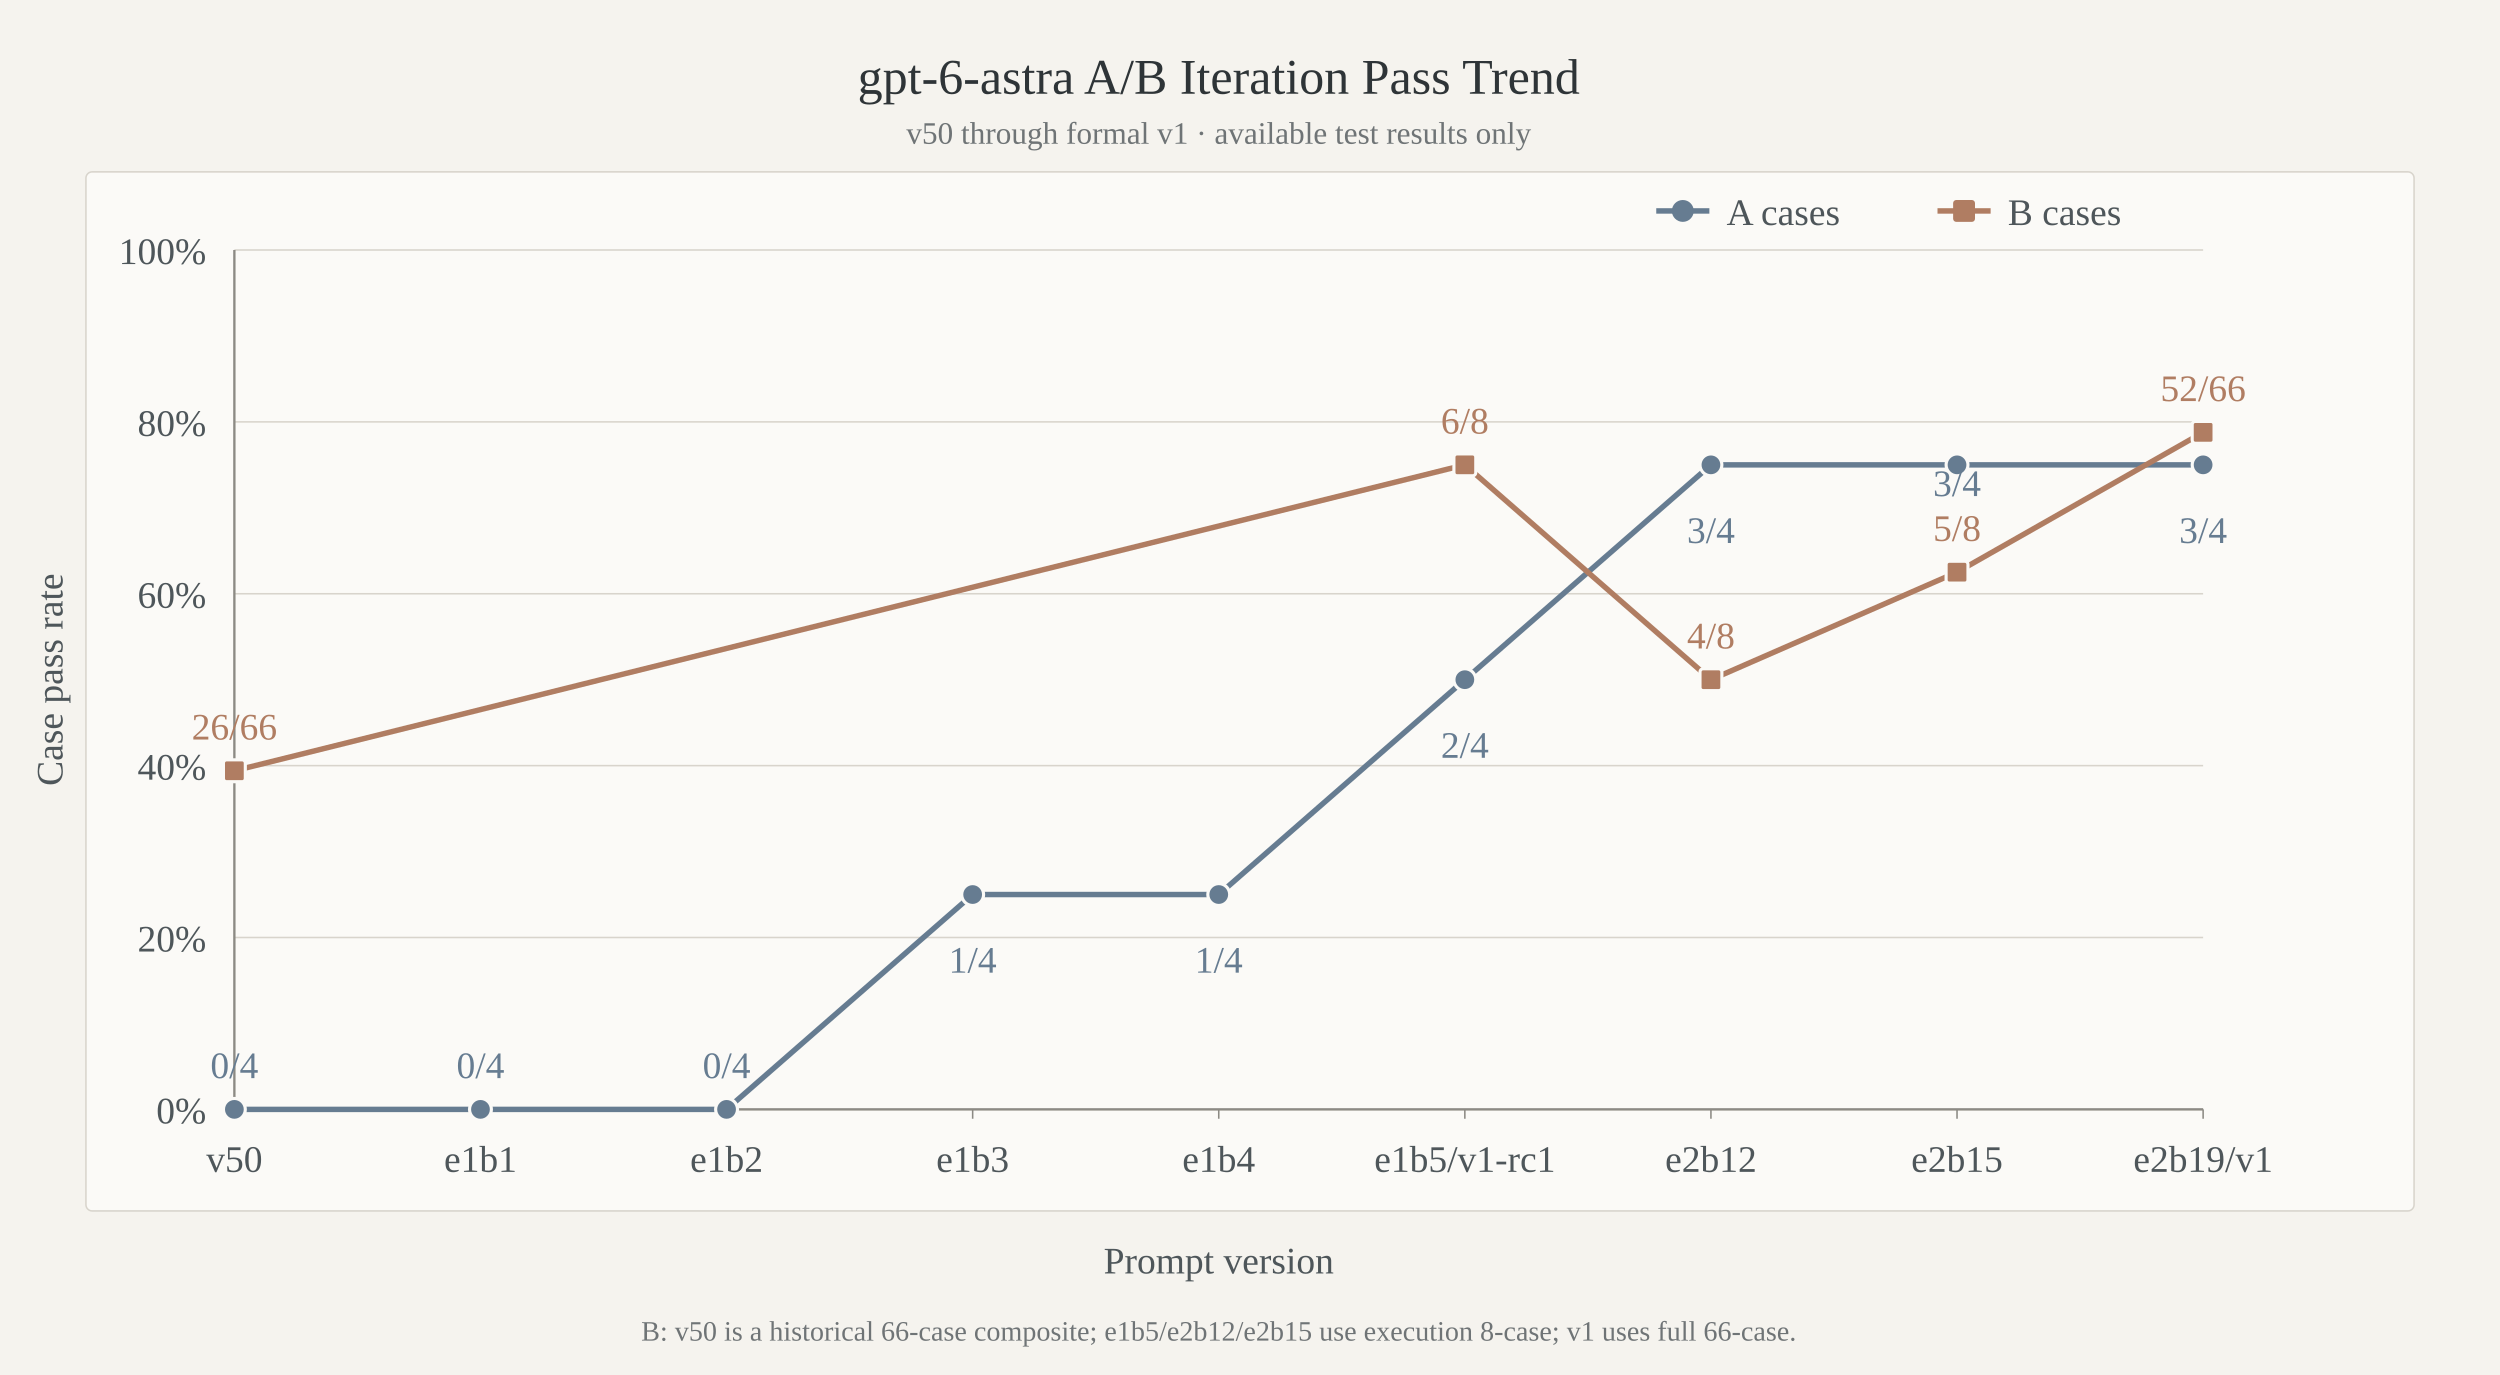
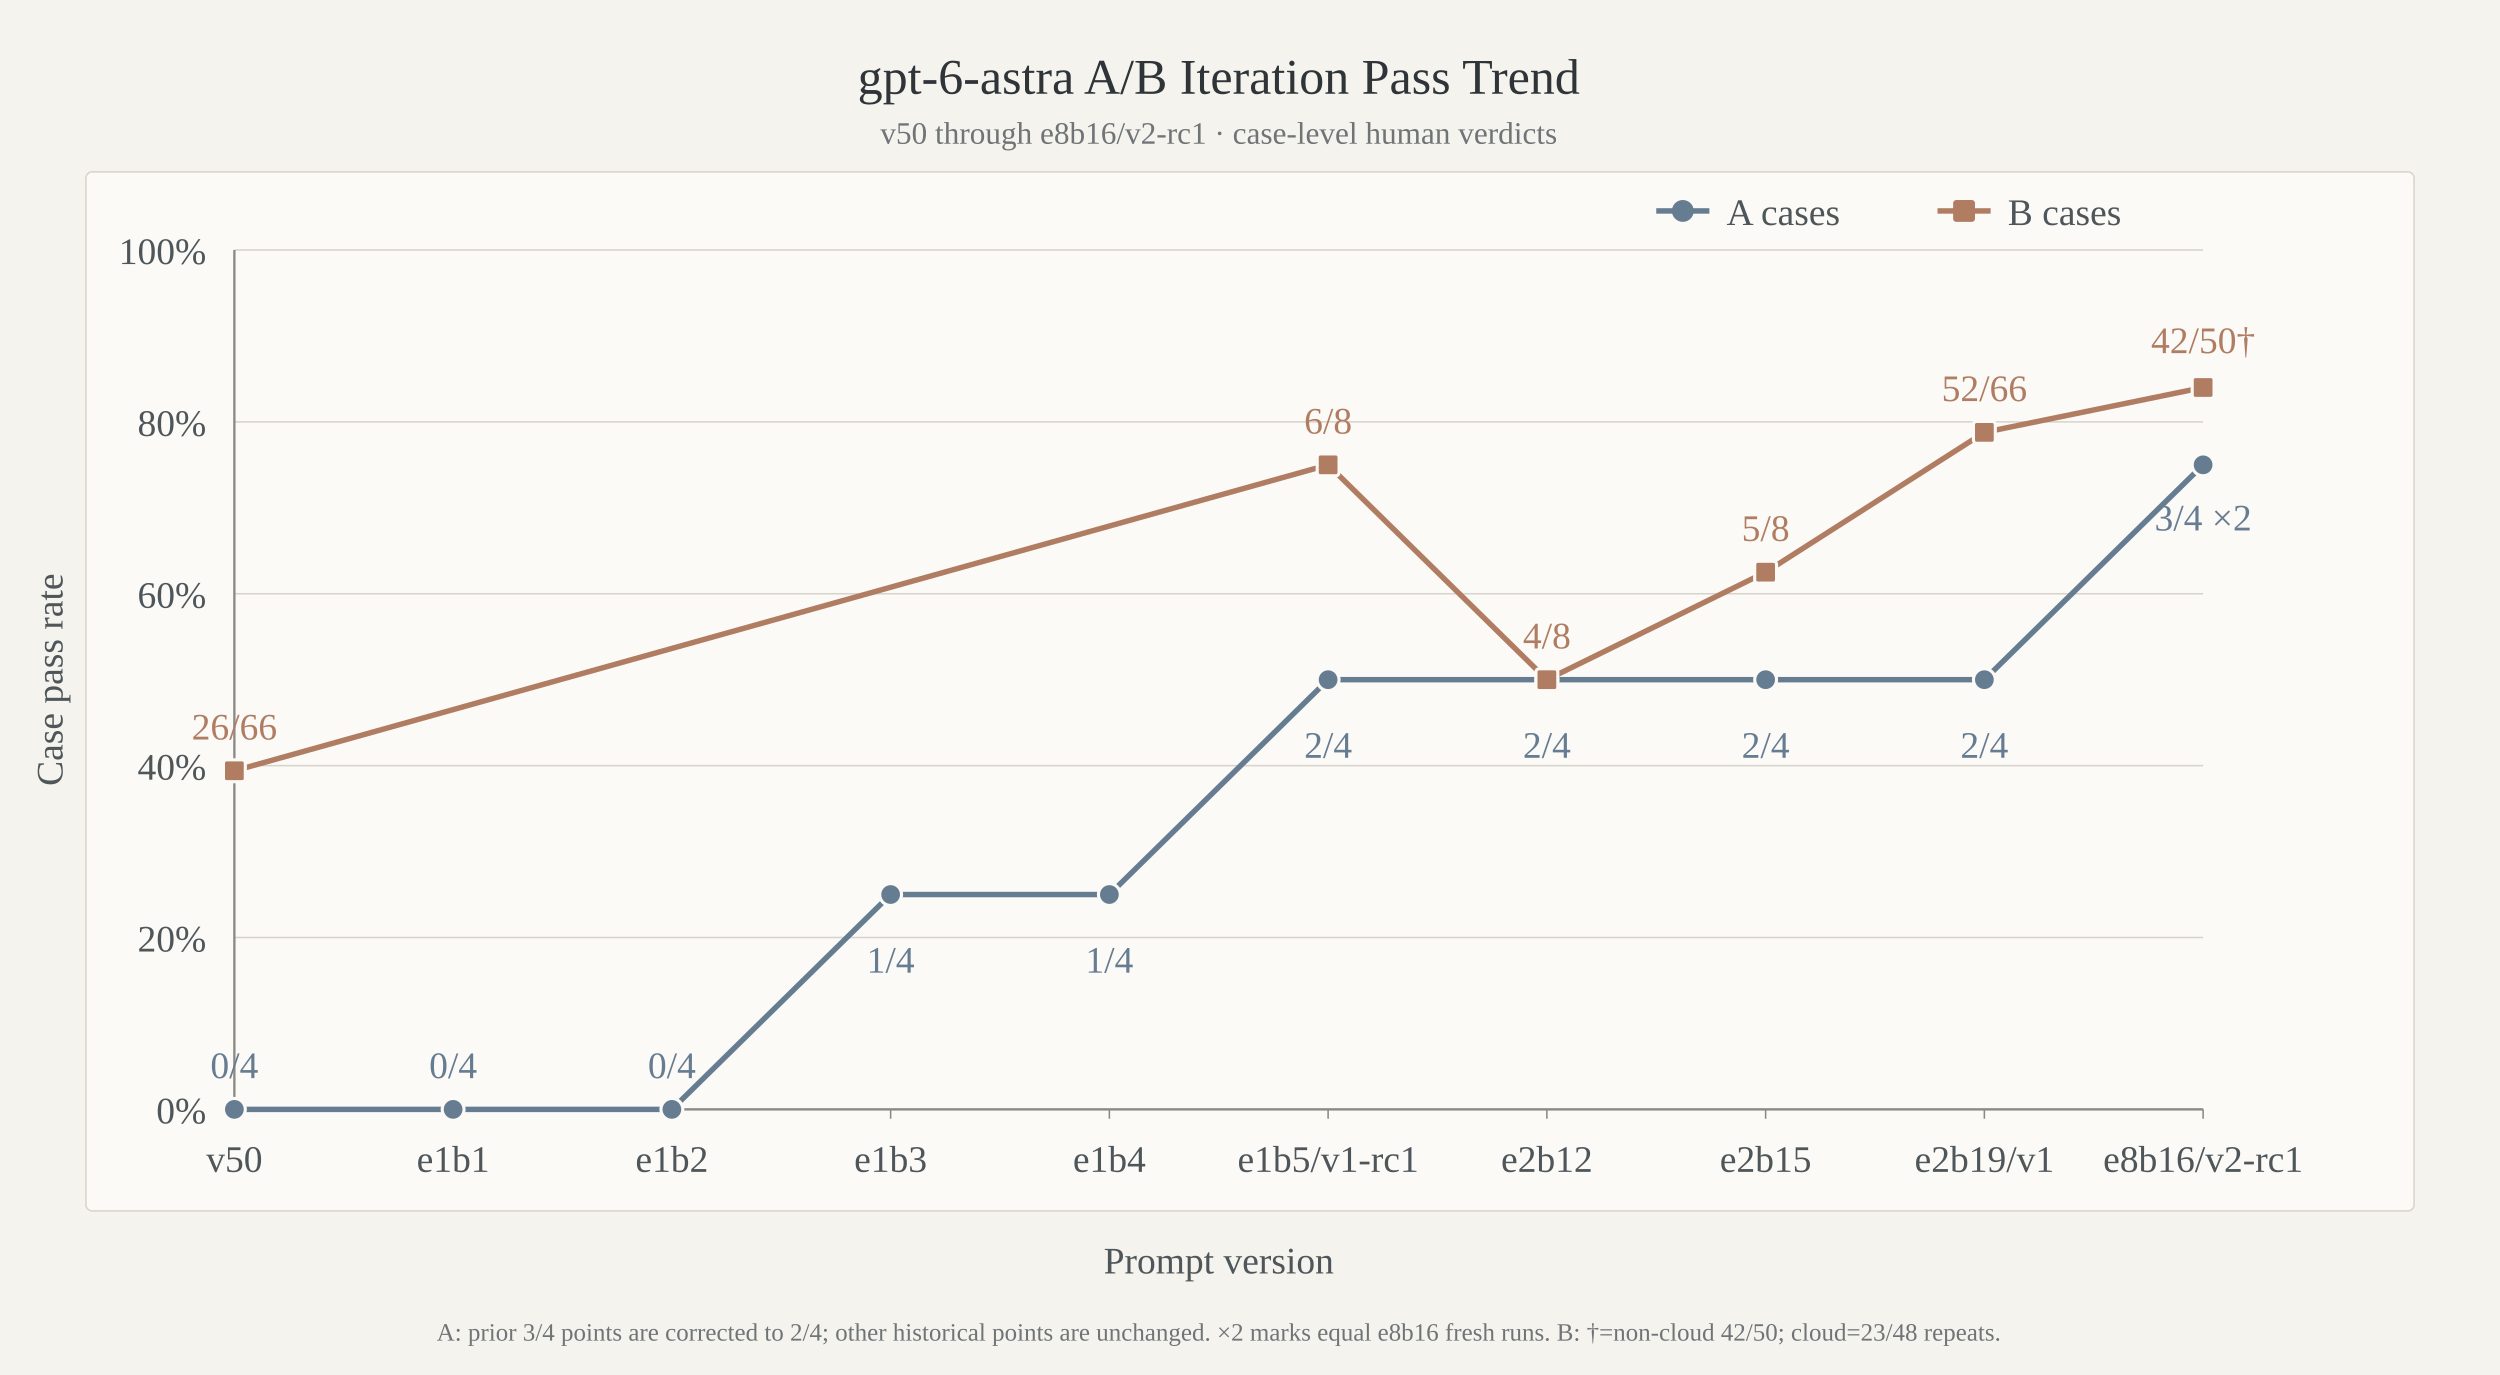
<svg xmlns="http://www.w3.org/2000/svg" width="1600" height="880" viewBox="0 0 1600 880" role="img" aria-labelledby="title desc">
  <rect width="1600" height="880" fill="#F5F3EE" />
  <rect x="55" y="110" width="1490" height="665" rx="4" fill="#FBFAF7" stroke="#D8D4CC" />
  <g font-family="Charter,Georgia,Times New Roman,STSong,Songti SC,Noto Serif CJK SC,serif">
    <text x="780" y="60" text-anchor="middle" font-size="32" font-weight="500" fill="#2E3437">gpt-6-astra A/B Iteration Pass Trend</text>
-     <text x="780" y="92" text-anchor="middle" font-size="20" fill="#6F7476">v50 through formal v1 · available test results only</text>
+     <text x="780" y="92" text-anchor="middle" font-size="20" fill="#6F7476">v50 through e8b16/v2-rc1 · case-level human verdicts</text>
    <line x1="150" y1="710.0" x2="1410" y2="710.0" stroke="#D8D4CC" stroke-width="1" />
    <text x="132" y="719.0" text-anchor="end" font-size="24" fill="#4E565A">0%</text>
    <line x1="150" y1="600.0" x2="1410" y2="600.0" stroke="#D8D4CC" stroke-width="1" />
    <text x="132" y="609.0" text-anchor="end" font-size="24" fill="#4E565A">20%</text>
    <line x1="150" y1="490.0" x2="1410" y2="490.0" stroke="#D8D4CC" stroke-width="1" />
    <text x="132" y="499.0" text-anchor="end" font-size="24" fill="#4E565A">40%</text>
    <line x1="150" y1="380.0" x2="1410" y2="380.0" stroke="#D8D4CC" stroke-width="1" />
    <text x="132" y="389.0" text-anchor="end" font-size="24" fill="#4E565A">60%</text>
    <line x1="150" y1="270.0" x2="1410" y2="270.0" stroke="#D8D4CC" stroke-width="1" />
    <text x="132" y="279.0" text-anchor="end" font-size="24" fill="#4E565A">80%</text>
    <line x1="150" y1="160.0" x2="1410" y2="160.0" stroke="#D8D4CC" stroke-width="1" />
    <text x="132" y="169.0" text-anchor="end" font-size="24" fill="#4E565A">100%</text>
    <line x1="150" y1="160" x2="150" y2="710" stroke="#8C8A84" stroke-width="1.5" />
    <line x1="150" y1="710" x2="1410" y2="710" stroke="#8C8A84" stroke-width="1.5" />
    <line x1="150.0" y1="710" x2="150.0" y2="716" stroke="#8C8A84" />
    <text x="150.0" y="750" text-anchor="middle" font-size="24" fill="#4E565A">v50</text>
-     <line x1="307.5" y1="710" x2="307.5" y2="716" stroke="#8C8A84" />
-     <text x="307.5" y="750" text-anchor="middle" font-size="24" fill="#4E565A">e1b1</text>
-     <line x1="465.0" y1="710" x2="465.0" y2="716" stroke="#8C8A84" />
-     <text x="465.0" y="750" text-anchor="middle" font-size="24" fill="#4E565A">e1b2</text>
-     <line x1="622.5" y1="710" x2="622.5" y2="716" stroke="#8C8A84" />
-     <text x="622.5" y="750" text-anchor="middle" font-size="24" fill="#4E565A">e1b3</text>
-     <line x1="780.0" y1="710" x2="780.0" y2="716" stroke="#8C8A84" />
-     <text x="780.0" y="750" text-anchor="middle" font-size="24" fill="#4E565A">e1b4</text>
-     <line x1="937.5" y1="710" x2="937.5" y2="716" stroke="#8C8A84" />
-     <text x="937.5" y="750" text-anchor="middle" font-size="24" fill="#4E565A">e1b5/v1-rc1</text>
-     <line x1="1095.0" y1="710" x2="1095.0" y2="716" stroke="#8C8A84" />
-     <text x="1095.0" y="750" text-anchor="middle" font-size="24" fill="#4E565A">e2b12</text>
-     <line x1="1252.5" y1="710" x2="1252.5" y2="716" stroke="#8C8A84" />
-     <text x="1252.5" y="750" text-anchor="middle" font-size="24" fill="#4E565A">e2b15</text>
+     <line x1="290.0" y1="710" x2="290.0" y2="716" stroke="#8C8A84" />
+     <text x="290.0" y="750" text-anchor="middle" font-size="24" fill="#4E565A">e1b1</text>
+     <line x1="430.0" y1="710" x2="430.0" y2="716" stroke="#8C8A84" />
+     <text x="430.0" y="750" text-anchor="middle" font-size="24" fill="#4E565A">e1b2</text>
+     <line x1="570.0" y1="710" x2="570.0" y2="716" stroke="#8C8A84" />
+     <text x="570.0" y="750" text-anchor="middle" font-size="24" fill="#4E565A">e1b3</text>
+     <line x1="710.0" y1="710" x2="710.0" y2="716" stroke="#8C8A84" />
+     <text x="710.0" y="750" text-anchor="middle" font-size="24" fill="#4E565A">e1b4</text>
+     <line x1="850.0" y1="710" x2="850.0" y2="716" stroke="#8C8A84" />
+     <text x="850.0" y="750" text-anchor="middle" font-size="24" fill="#4E565A">e1b5/v1-rc1</text>
+     <line x1="990.0" y1="710" x2="990.0" y2="716" stroke="#8C8A84" />
+     <text x="990.0" y="750" text-anchor="middle" font-size="24" fill="#4E565A">e2b12</text>
+     <line x1="1130.0" y1="710" x2="1130.0" y2="716" stroke="#8C8A84" />
+     <text x="1130.0" y="750" text-anchor="middle" font-size="24" fill="#4E565A">e2b15</text>
+     <line x1="1270.0" y1="710" x2="1270.0" y2="716" stroke="#8C8A84" />
+     <text x="1270.0" y="750" text-anchor="middle" font-size="24" fill="#4E565A">e2b19/v1</text>
    <line x1="1410.0" y1="710" x2="1410.0" y2="716" stroke="#8C8A84" />
-     <text x="1410.0" y="750" text-anchor="middle" font-size="24" fill="#4E565A">e2b19/v1</text>
+     <text x="1410.0" y="750" text-anchor="middle" font-size="24" fill="#4E565A">e8b16/v2-rc1</text>
    <text x="780.0" y="815" text-anchor="middle" font-size="24" fill="#4E565A">Prompt version</text>
    <text x="40" y="435" transform="rotate(-90 40 435)" text-anchor="middle" font-size="24" fill="#4E565A">Case pass rate</text>
-     <polyline points="150.0,710.0 307.5,710.0 465.0,710.0 622.5,572.5 780.0,572.5 937.5,435.0 1095.0,297.5 1252.5,297.5 1410.0,297.5" fill="none" stroke="#667C91" stroke-width="3.5" stroke-linecap="round" stroke-linejoin="round" />
+     <polyline points="150.0,710.0 290.0,710.0 430.0,710.0 570.0,572.5 710.0,572.5 850.0,435.0 990.0,435.0 1130.0,435.0 1270.0,435.0 1410.0,297.5" fill="none" stroke="#667C91" stroke-width="3.5" stroke-linecap="round" stroke-linejoin="round" />
    <circle cx="150.0" cy="710.0" r="7" fill="#667C91" stroke="#FBFAF7" stroke-width="2" />
    <text x="150.0" y="690.0" text-anchor="middle" font-size="24" font-weight="500" fill="#667C91">0/4</text>
-     <circle cx="307.5" cy="710.0" r="7" fill="#667C91" stroke="#FBFAF7" stroke-width="2" />
-     <text x="307.5" y="690.0" text-anchor="middle" font-size="24" font-weight="500" fill="#667C91">0/4</text>
-     <circle cx="465.0" cy="710.0" r="7" fill="#667C91" stroke="#FBFAF7" stroke-width="2" />
-     <text x="465.0" y="690.0" text-anchor="middle" font-size="24" font-weight="500" fill="#667C91">0/4</text>
-     <circle cx="622.5" cy="572.5" r="7" fill="#667C91" stroke="#FBFAF7" stroke-width="2" />
-     <text x="622.5" y="622.5" text-anchor="middle" font-size="24" font-weight="500" fill="#667C91">1/4</text>
-     <circle cx="780.0" cy="572.5" r="7" fill="#667C91" stroke="#FBFAF7" stroke-width="2" />
-     <text x="780.0" y="622.5" text-anchor="middle" font-size="24" font-weight="500" fill="#667C91">1/4</text>
-     <circle cx="937.5" cy="435.0" r="7" fill="#667C91" stroke="#FBFAF7" stroke-width="2" />
-     <text x="937.5" y="485.0" text-anchor="middle" font-size="24" font-weight="500" fill="#667C91">2/4</text>
-     <circle cx="1095.0" cy="297.5" r="7" fill="#667C91" stroke="#FBFAF7" stroke-width="2" />
-     <text x="1095.0" y="347.5" text-anchor="middle" font-size="24" font-weight="500" fill="#667C91">3/4</text>
-     <circle cx="1252.5" cy="297.5" r="7" fill="#667C91" stroke="#FBFAF7" stroke-width="2" />
-     <text x="1252.5" y="317.5" text-anchor="middle" font-size="24" font-weight="500" fill="#667C91">3/4</text>
+     <circle cx="290.0" cy="710.0" r="7" fill="#667C91" stroke="#FBFAF7" stroke-width="2" />
+     <text x="290.0" y="690.0" text-anchor="middle" font-size="24" font-weight="500" fill="#667C91">0/4</text>
+     <circle cx="430.0" cy="710.0" r="7" fill="#667C91" stroke="#FBFAF7" stroke-width="2" />
+     <text x="430.0" y="690.0" text-anchor="middle" font-size="24" font-weight="500" fill="#667C91">0/4</text>
+     <circle cx="570.0" cy="572.5" r="7" fill="#667C91" stroke="#FBFAF7" stroke-width="2" />
+     <text x="570.0" y="622.5" text-anchor="middle" font-size="24" font-weight="500" fill="#667C91">1/4</text>
+     <circle cx="710.0" cy="572.5" r="7" fill="#667C91" stroke="#FBFAF7" stroke-width="2" />
+     <text x="710.0" y="622.5" text-anchor="middle" font-size="24" font-weight="500" fill="#667C91">1/4</text>
+     <circle cx="850.0" cy="435.0" r="7" fill="#667C91" stroke="#FBFAF7" stroke-width="2" />
+     <text x="850.0" y="485.0" text-anchor="middle" font-size="24" font-weight="500" fill="#667C91">2/4</text>
+     <circle cx="990.0" cy="435.0" r="7" fill="#667C91" stroke="#FBFAF7" stroke-width="2" />
+     <text x="990.0" y="485.0" text-anchor="middle" font-size="24" font-weight="500" fill="#667C91">2/4</text>
+     <circle cx="1130.0" cy="435.0" r="7" fill="#667C91" stroke="#FBFAF7" stroke-width="2" />
+     <text x="1130.0" y="485.0" text-anchor="middle" font-size="24" font-weight="500" fill="#667C91">2/4</text>
+     <circle cx="1270.0" cy="435.0" r="7" fill="#667C91" stroke="#FBFAF7" stroke-width="2" />
+     <text x="1270.0" y="485.0" text-anchor="middle" font-size="24" font-weight="500" fill="#667C91">2/4</text>
    <circle cx="1410.0" cy="297.5" r="7" fill="#667C91" stroke="#FBFAF7" stroke-width="2" />
-     <text x="1410.0" y="347.5" text-anchor="middle" font-size="24" font-weight="500" fill="#667C91">3/4</text>
-     <polyline points="150.0,493.3 937.5,297.5 1095.0,435.0 1252.5,366.2 1410.0,276.7" fill="none" stroke="#B07D62" stroke-width="3.5" stroke-linecap="round" stroke-linejoin="round" />
+     <text x="1410.0" y="339.5" text-anchor="middle" font-size="24" font-weight="500" fill="#667C91">3/4 ×2</text>
+     <polyline points="150.0,493.3 850.0,297.5 990.0,435.0 1130.0,366.2 1270.0,276.7 1410.0,248.0" fill="none" stroke="#B07D62" stroke-width="3.5" stroke-linecap="round" stroke-linejoin="round" />
    <rect x="143.0" y="486.3" width="14" height="14" rx="2" fill="#B07D62" stroke="#FBFAF7" stroke-width="2" />
    <text x="150.0" y="473.3" text-anchor="middle" font-size="24" font-weight="500" fill="#B07D62">26/66</text>
-     <rect x="930.5" y="290.5" width="14" height="14" rx="2" fill="#B07D62" stroke="#FBFAF7" stroke-width="2" />
-     <text x="937.5" y="277.5" text-anchor="middle" font-size="24" font-weight="500" fill="#B07D62">6/8</text>
-     <rect x="1088.0" y="428.0" width="14" height="14" rx="2" fill="#B07D62" stroke="#FBFAF7" stroke-width="2" />
-     <text x="1095.0" y="415.0" text-anchor="middle" font-size="24" font-weight="500" fill="#B07D62">4/8</text>
-     <rect x="1245.5" y="359.2" width="14" height="14" rx="2" fill="#B07D62" stroke="#FBFAF7" stroke-width="2" />
-     <text x="1252.5" y="346.2" text-anchor="middle" font-size="24" font-weight="500" fill="#B07D62">5/8</text>
-     <rect x="1403.0" y="269.7" width="14" height="14" rx="2" fill="#B07D62" stroke="#FBFAF7" stroke-width="2" />
-     <text x="1410.0" y="256.7" text-anchor="middle" font-size="24" font-weight="500" fill="#B07D62">52/66</text>
+     <rect x="843.0" y="290.5" width="14" height="14" rx="2" fill="#B07D62" stroke="#FBFAF7" stroke-width="2" />
+     <text x="850.0" y="277.5" text-anchor="middle" font-size="24" font-weight="500" fill="#B07D62">6/8</text>
+     <rect x="983.0" y="428.0" width="14" height="14" rx="2" fill="#B07D62" stroke="#FBFAF7" stroke-width="2" />
+     <text x="990.0" y="415.0" text-anchor="middle" font-size="24" font-weight="500" fill="#B07D62">4/8</text>
+     <rect x="1123.0" y="359.2" width="14" height="14" rx="2" fill="#B07D62" stroke="#FBFAF7" stroke-width="2" />
+     <text x="1130.0" y="346.2" text-anchor="middle" font-size="24" font-weight="500" fill="#B07D62">5/8</text>
+     <rect x="1263.0" y="269.7" width="14" height="14" rx="2" fill="#B07D62" stroke="#FBFAF7" stroke-width="2" />
+     <text x="1270.0" y="256.7" text-anchor="middle" font-size="24" font-weight="500" fill="#B07D62">52/66</text>
+     <rect x="1403.0" y="241.0" width="14" height="14" rx="2" fill="#B07D62" stroke="#FBFAF7" stroke-width="2" />
+     <text x="1410.0" y="226.0" text-anchor="middle" font-size="24" font-weight="500" fill="#B07D62">42/50†</text>
    <line x1="1060" y1="135" x2="1094" y2="135" stroke="#667C91" stroke-width="3.5" />
    <circle cx="1077" cy="135" r="7" fill="#667C91" />
    <text x="1105" y="144" font-size="24" fill="#4E565A">A cases</text>
    <line x1="1240" y1="135" x2="1274" y2="135" stroke="#B07D62" stroke-width="3.5" />
    <rect x="1250" y="128" width="14" height="14" rx="2" fill="#B07D62" />
    <text x="1285" y="144" font-size="24" fill="#4E565A">B cases</text>
-     <text x="780" y="858" text-anchor="middle" font-size="18" fill="#6F7476">B: v50 is a historical 66-case composite; e1b5/e2b12/e2b15 use execution 8-case; v1 uses full 66-case.</text>
+     <text x="780" y="858" text-anchor="middle" font-size="16" fill="#6F7476">A: prior 3/4 points are corrected to 2/4; other historical points are unchanged. ×2 marks equal e8b16 fresh runs. B: †=non-cloud 42/50; cloud=23/48 repeats.</text>
  </g>
</svg>
